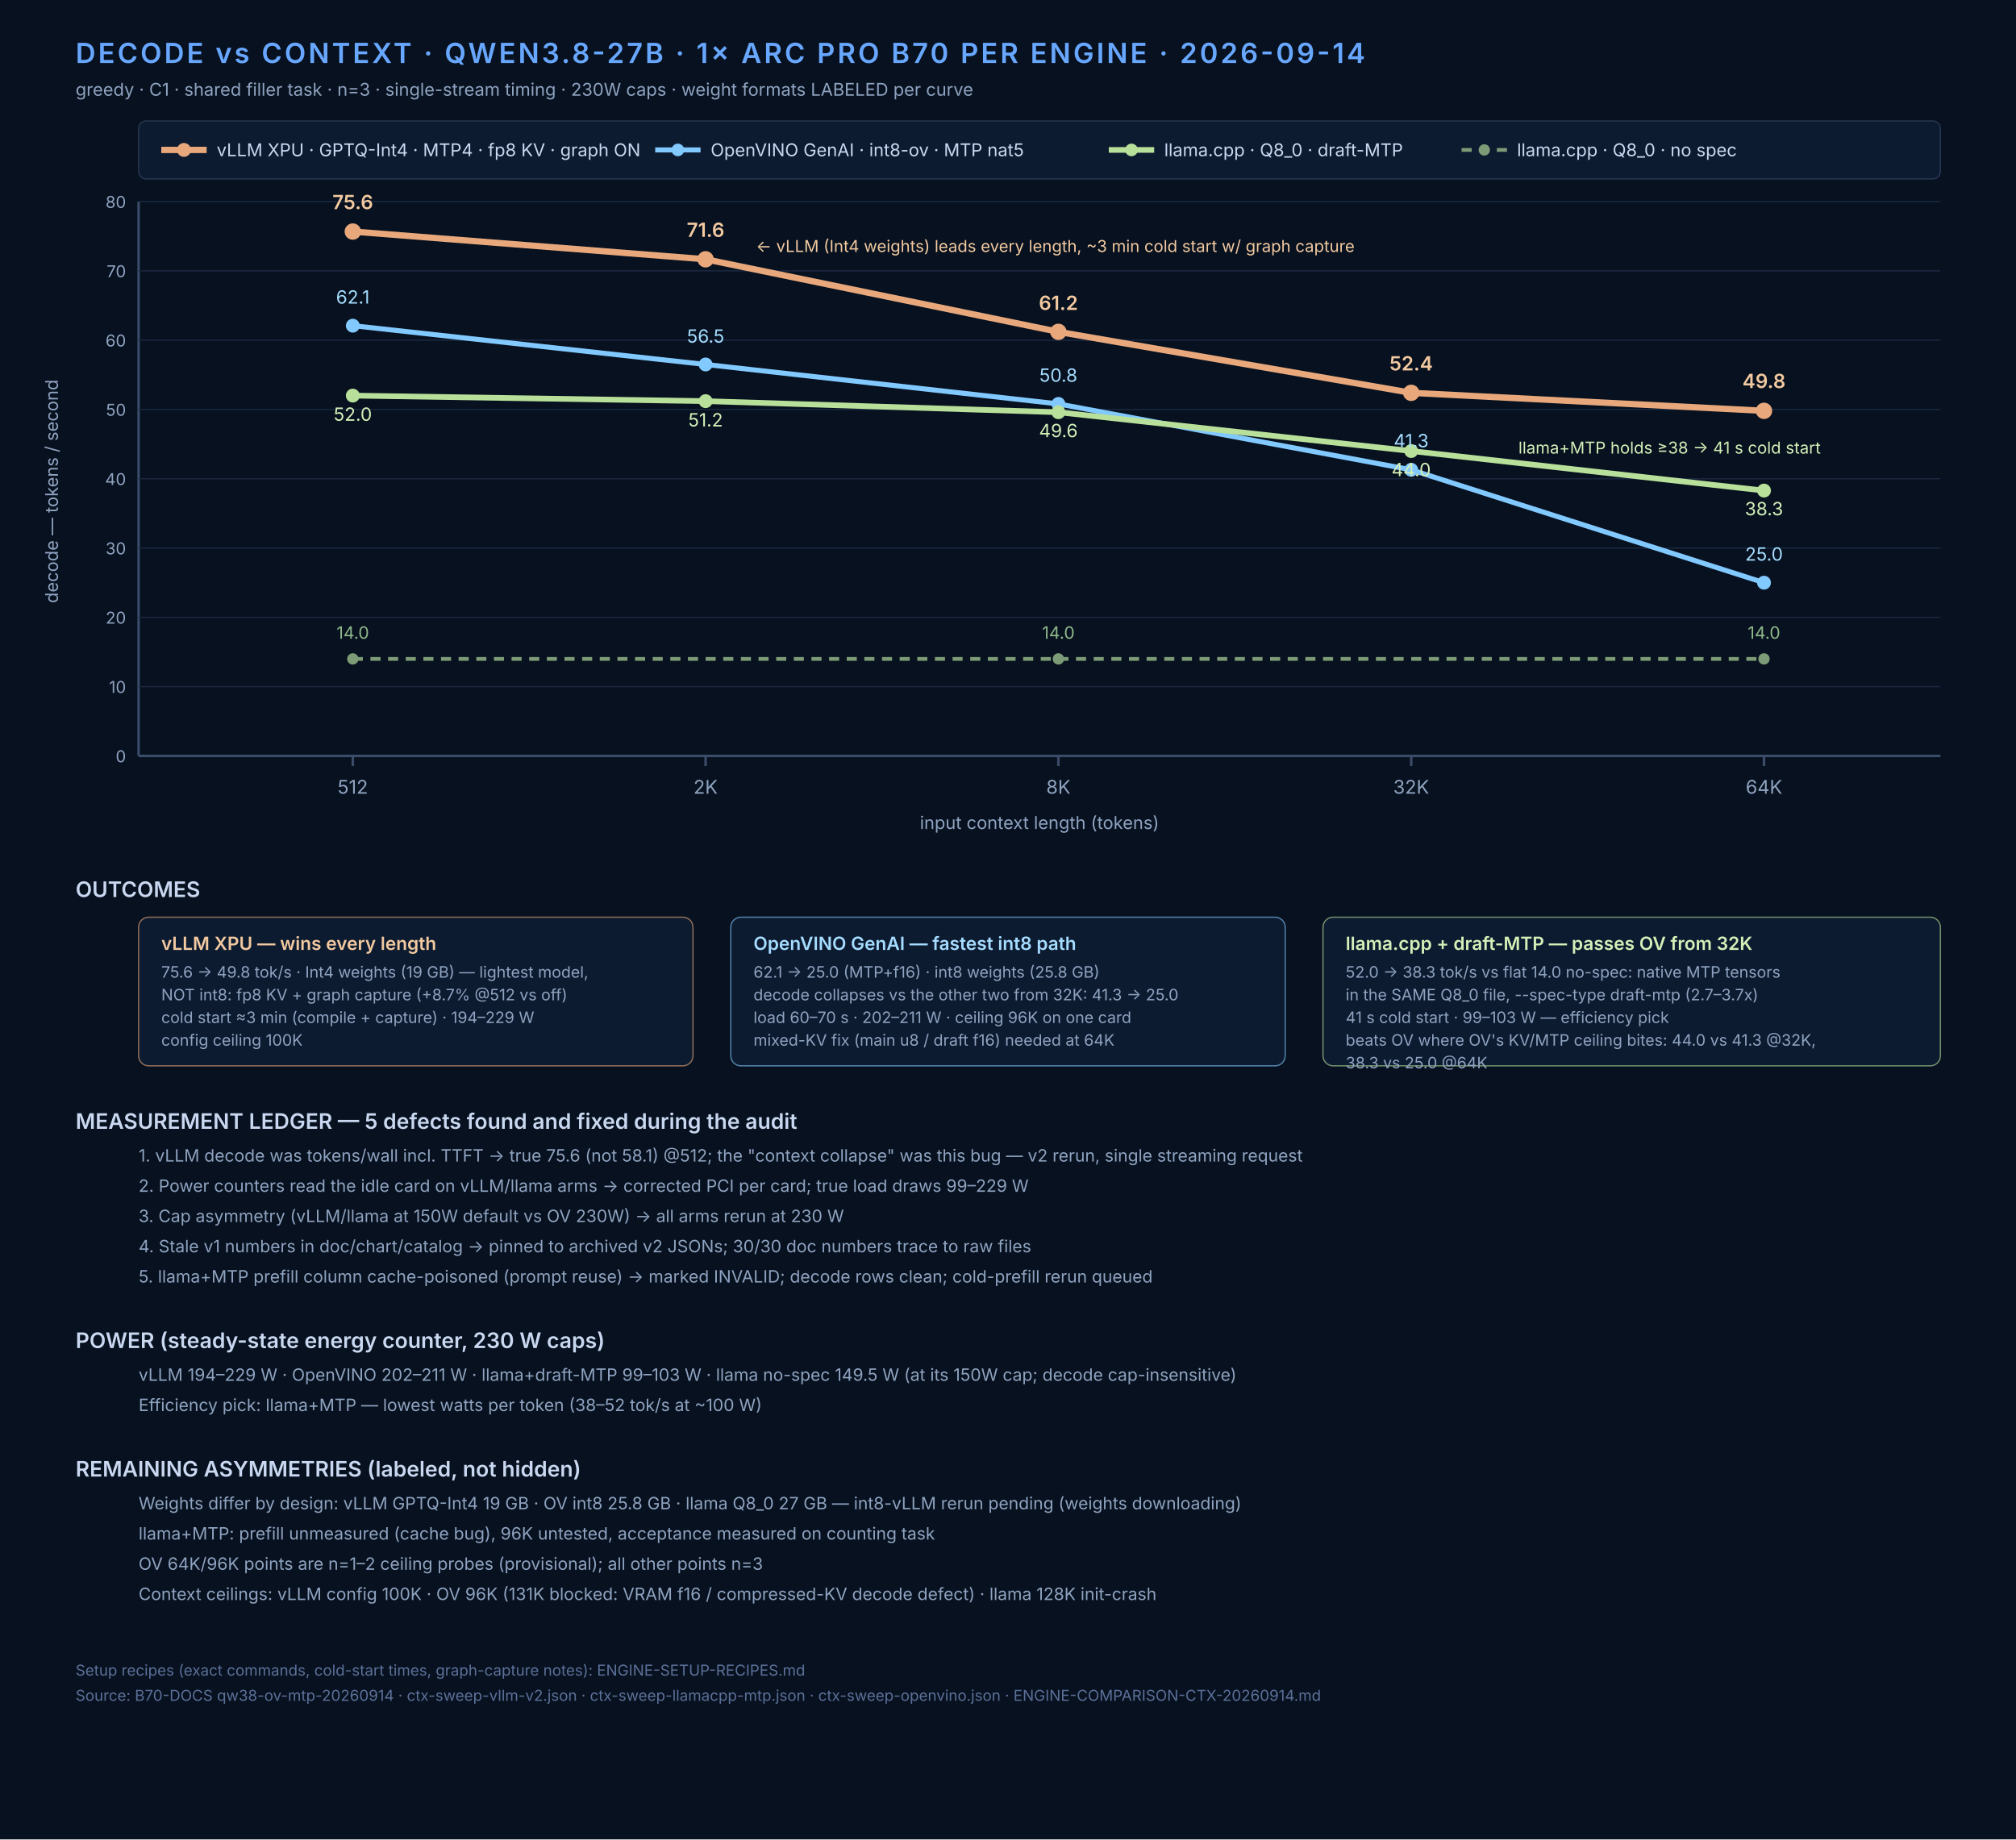
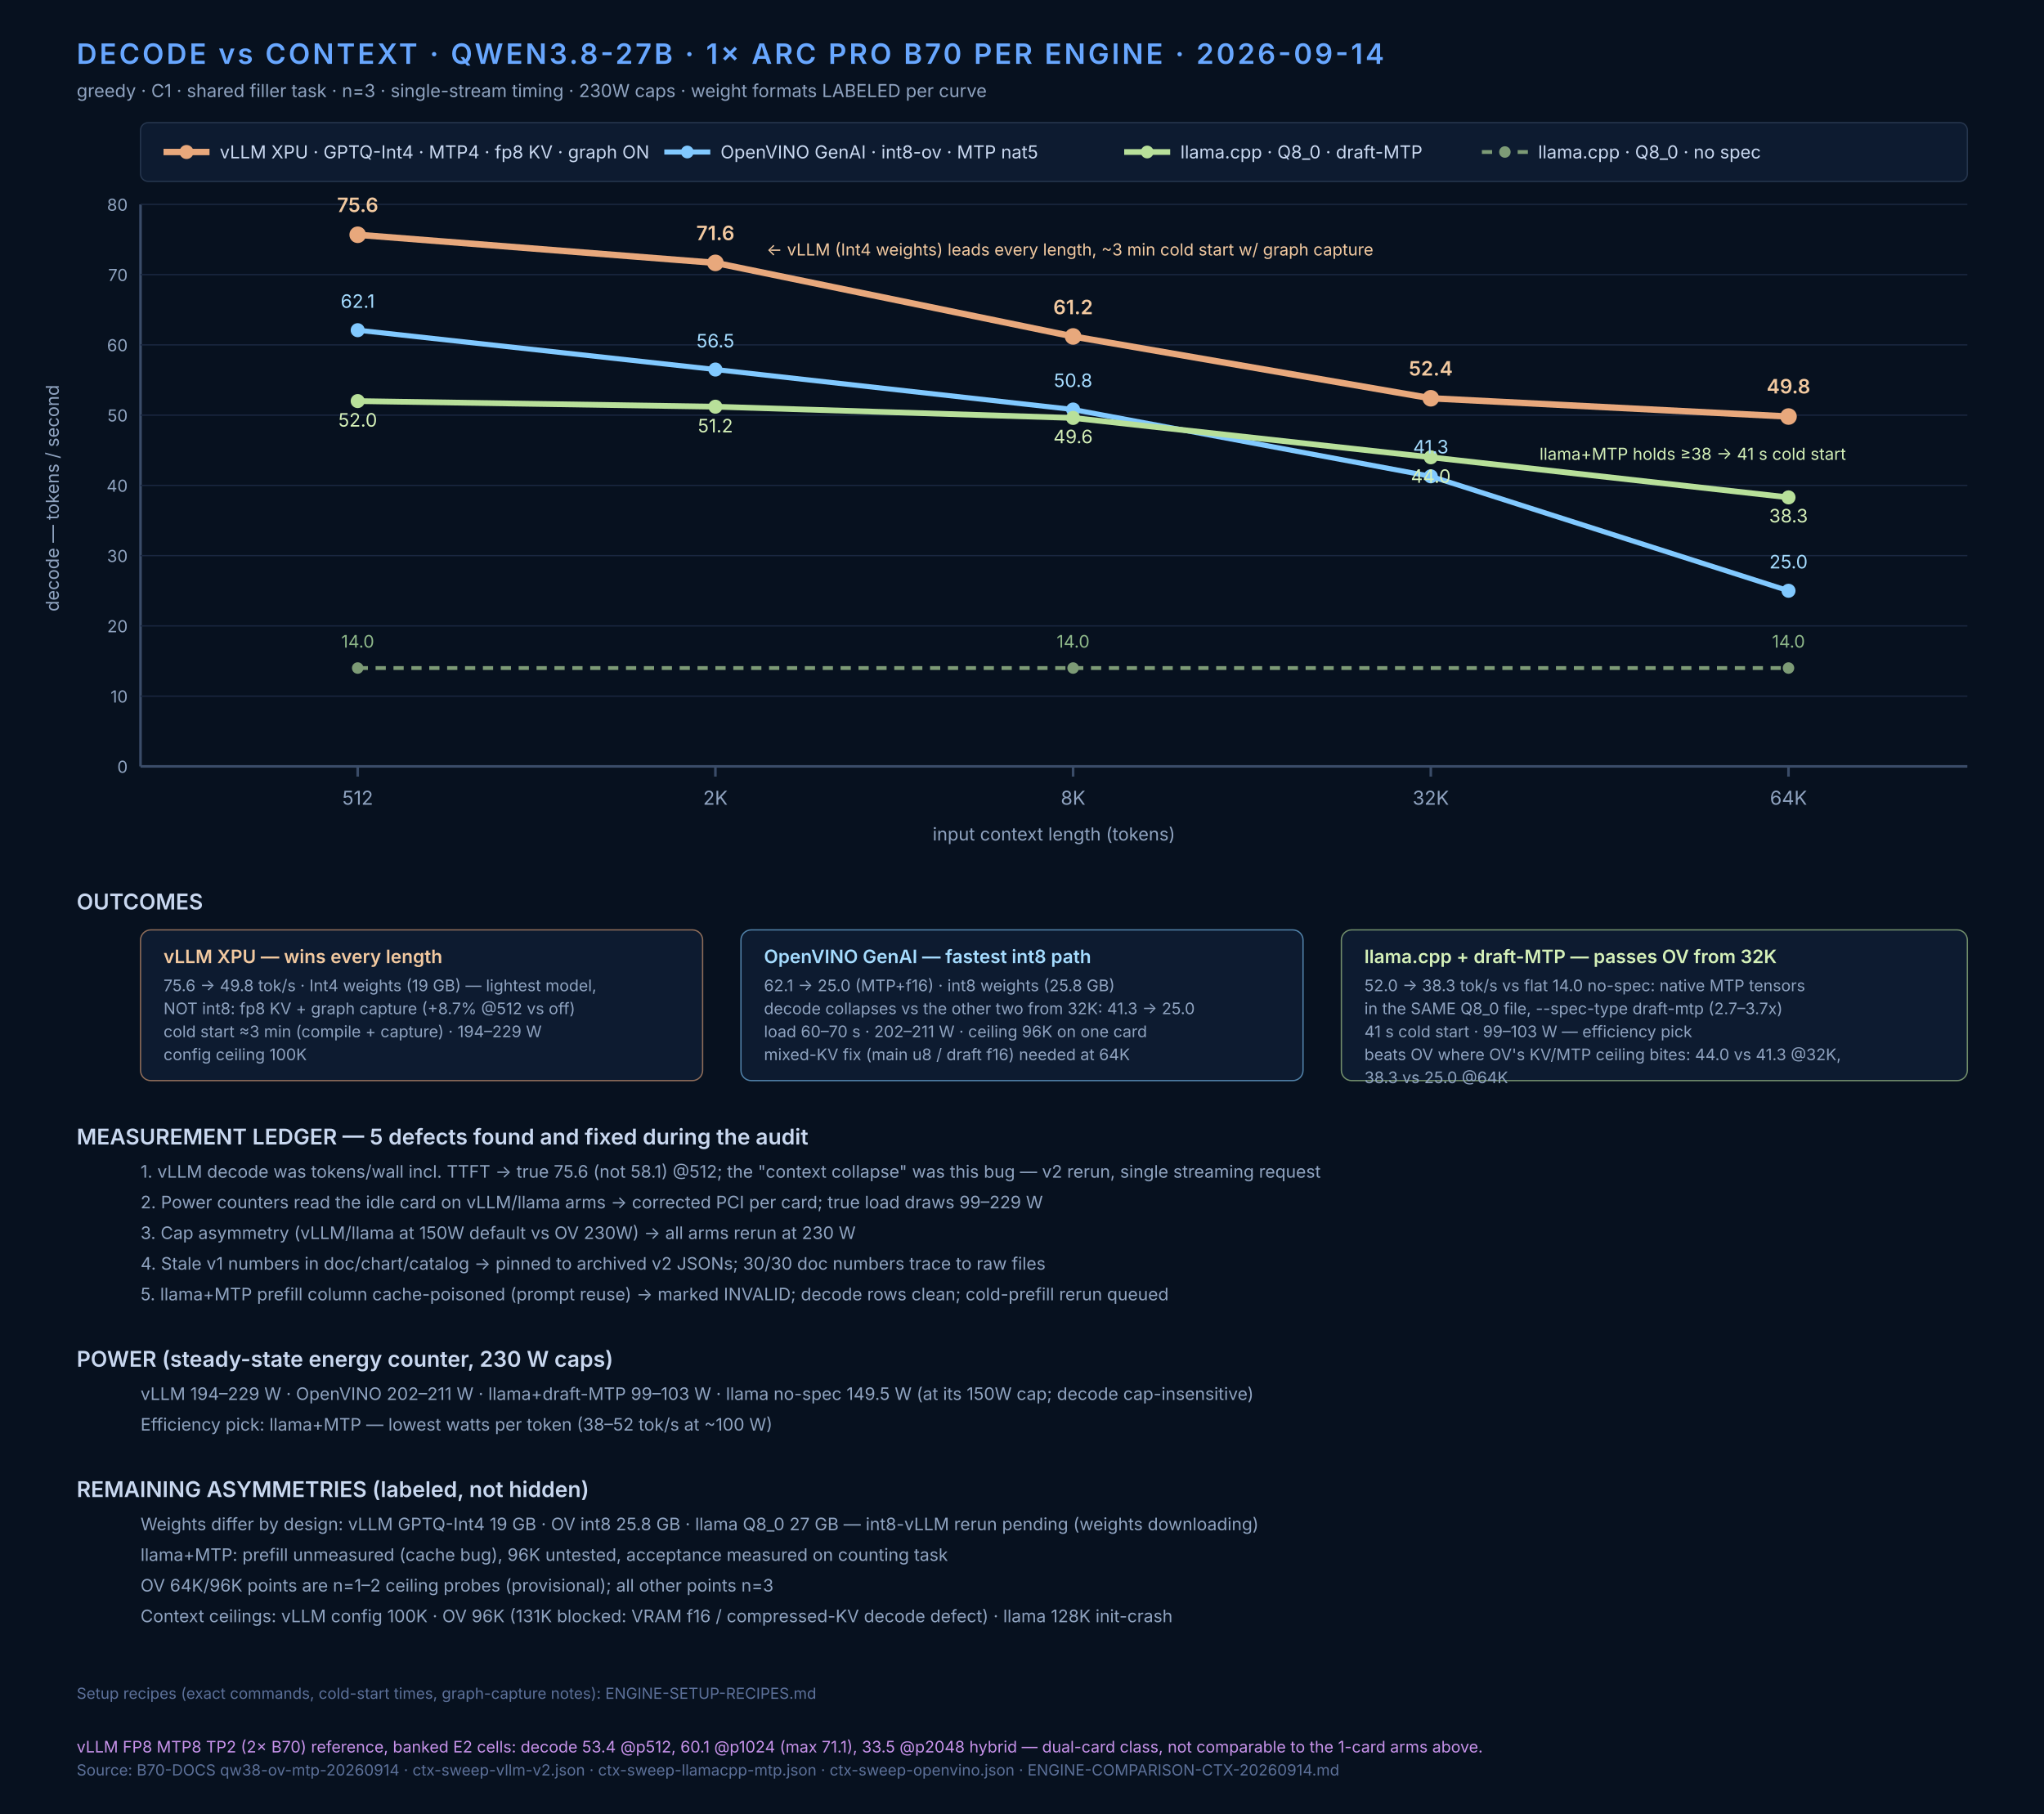
- <svg xmlns="http://www.w3.org/2000/svg" viewBox="0 0 1600 1460" width="1600" height="1460" role="img" aria-labelledby="t d">
+ <svg xmlns="http://www.w3.org/2000/svg" viewBox="0 0 1600 1420" width="1600" height="1420" role="img" aria-labelledby="t d">
  <rect width="1600" height="1460" fill="#07111f" />
  <text x="60" y="50" fill="#68a7ff" font-size="22" font-weight="600" font-family="Segoe UI, Inter, sans-serif" letter-spacing="2">DECODE vs CONTEXT · QWEN3.8-27B · 1× ARC PRO B70 PER ENGINE · 2026-09-14</text>
  <text x="60" y="76" fill="#8fa3c0" font-size="14" font-family="Segoe UI, Inter, sans-serif">greedy · C1 · shared filler task · n=3 · single-stream timing · 230W caps · weight formats LABELED per curve</text>
  <rect x="110" y="96" width="1430" height="46" rx="6" fill="#0d1b30" stroke="#26364e" />
  <g font-size="14" font-family="Segoe UI, Inter, sans-serif">
    <line x1="128" y1="119" x2="164" y2="119" stroke="#e8a87c" stroke-width="5" />
    <circle cx="146" cy="119" r="5.5" fill="#e8a87c" />
    <text x="172" y="124" fill="#c9d8f0">vLLM XPU · GPTQ-Int4 · MTP4 · fp8 KV · graph ON</text>
    <line x1="520" y1="119" x2="556" y2="119" stroke="#81c9ff" stroke-width="4" />
    <circle cx="538" cy="119" r="5" fill="#81c9ff" />
    <text x="564" y="124" fill="#c9d8f0">OpenVINO GenAI · int8-ov · MTP nat5</text>
    <line x1="880" y1="119" x2="916" y2="119" stroke="#b8e09a" stroke-width="4.5" />
    <circle cx="898" cy="119" r="5" fill="#b8e09a" />
    <text x="924" y="124" fill="#c9d8f0">llama.cpp · Q8_0 · draft-MTP</text>
    <line x1="1160" y1="119" x2="1196" y2="119" stroke="#7d9b76" stroke-width="3" stroke-dasharray="8,6" />
    <circle cx="1178" cy="119" r="4.5" fill="#7d9b76" />
    <text x="1204" y="124" fill="#c9d8f0">llama.cpp · Q8_0 · no spec</text>
  </g>
  <line x1="110" y1="600" x2="1540" y2="600" stroke="#3a4c68" stroke-width="2" />
  <line x1="110" y1="160" x2="110" y2="600" stroke="#3a4c68" stroke-width="2" />
  <g stroke="#1a2740" stroke-width="1">
    <line x1="110" y1="545" x2="1540" y2="545" />
    <line x1="110" y1="490" x2="1540" y2="490" />
    <line x1="110" y1="435" x2="1540" y2="435" />
    <line x1="110" y1="380" x2="1540" y2="380" />
    <line x1="110" y1="325" x2="1540" y2="325" />
    <line x1="110" y1="270" x2="1540" y2="270" />
    <line x1="110" y1="215" x2="1540" y2="215" />
    <line x1="110" y1="160" x2="1540" y2="160" />
  </g>
  <g fill="#8fa3c0" font-size="13" font-family="Segoe UI, Inter, sans-serif" text-anchor="end">
    <text x="100" y="605">0</text>
    <text x="100" y="550">10</text>
    <text x="100" y="495">20</text>
    <text x="100" y="440">30</text>
    <text x="100" y="385">40</text>
    <text x="100" y="330">50</text>
    <text x="100" y="275">60</text>
    <text x="100" y="220">70</text>
    <text x="100" y="165">80</text>
  </g>
  <text x="46" y="390" fill="#8fa3c0" font-size="14" font-family="Segoe UI, Inter, sans-serif" transform="rotate(-90 46 390)" text-anchor="middle">decode — tokens / second</text>
  <g stroke="#3a4c68" stroke-width="2">
    <line x1="280" y1="600" x2="280" y2="608" />
    <line x1="560" y1="600" x2="560" y2="608" />
    <line x1="840" y1="600" x2="840" y2="608" />
    <line x1="1120" y1="600" x2="1120" y2="608" />
    <line x1="1400" y1="600" x2="1400" y2="608" />
  </g>
  <g fill="#8fa3c0" font-size="15" font-family="Segoe UI, Inter, sans-serif" text-anchor="middle">
    <text x="280" y="630">512</text>
    <text x="560" y="630">2K</text>
    <text x="840" y="630">8K</text>
    <text x="1120" y="630">32K</text>
    <text x="1400" y="630">64K</text>
  </g>
  <text x="825" y="658" fill="#8fa3c0" font-size="14" font-family="Segoe UI, Inter, sans-serif" text-anchor="middle">input context length (tokens)</text>
  <polyline points="280,183.8 560,205.8 840,263.4 1120,311.8 1400,326.1" fill="none" stroke="#e8a87c" stroke-width="5" />
  <g fill="#e8a87c">
    <circle cx="280" cy="183.8" r="6.5" />
    <circle cx="560" cy="205.8" r="6.5" />
    <circle cx="840" cy="263.4" r="6.5" />
    <circle cx="1120" cy="311.8" r="6.5" />
    <circle cx="1400" cy="326.1" r="6.5" />
  </g>
  <polyline points="280,258.5 560,289.3 840,320.6 1120,372.9 1400,462.5" fill="none" stroke="#81c9ff" stroke-width="4" />
  <g fill="#81c9ff">
    <circle cx="280" cy="258.5" r="5.5" />
    <circle cx="560" cy="289.3" r="5.5" />
    <circle cx="840" cy="320.6" r="5.5" />
    <circle cx="1120" cy="372.9" r="5.5" />
    <circle cx="1400" cy="462.5" r="5.5" />
  </g>
  <polyline points="280,314 560,318.4 840,327.2 1120,358 1400,389.4" fill="none" stroke="#b8e09a" stroke-width="4.5" />
  <g fill="#b8e09a">
    <circle cx="280" cy="314" r="5.5" />
    <circle cx="560" cy="318.4" r="5.5" />
    <circle cx="840" cy="327.2" r="5.5" />
    <circle cx="1120" cy="358" r="5.5" />
    <circle cx="1400" cy="389.4" r="5.5" />
  </g>
  <polyline points="280,523 560,523 840,523 1120,523 1400,523" fill="none" stroke="#7d9b76" stroke-width="3" stroke-dasharray="8,6" />
  <g fill="#7d9b76">
    <circle cx="280" cy="523" r="4.5" />
    <circle cx="840" cy="523" r="4.5" />
    <circle cx="1400" cy="523" r="4.5" />
  </g>
  <g fill="#f2c9a0" font-size="15.5" font-weight="600" font-family="Segoe UI, Inter, sans-serif" text-anchor="middle">
    <text x="280" y="166">75.6</text>
    <text x="560" y="188">71.6</text>
    <text x="840" y="246">61.2</text>
    <text x="1120" y="294">52.4</text>
    <text x="1400" y="308">49.8</text>
  </g>
  <g fill="#a5dcff" font-size="14.5" font-family="Segoe UI, Inter, sans-serif" text-anchor="middle">
    <text x="280" y="241">62.1</text>
    <text x="560" y="272">56.5</text>
    <text x="840" y="303">50.8</text>
    <text x="1120" y="355">41.3</text>
    <text x="1400" y="445">25.0</text>
  </g>
  <g fill="#d4f0b8" font-size="14.5" font-family="Segoe UI, Inter, sans-serif" text-anchor="middle">
    <text x="280" y="334">52.0</text>
    <text x="560" y="338.5">51.2</text>
    <text x="840" y="347">49.6</text>
    <text x="1120" y="378">44.0</text>
    <text x="1400" y="409">38.3</text>
  </g>
  <g fill="#8fb98a" font-size="13.5" font-family="Segoe UI, Inter, sans-serif" text-anchor="middle">
    <text x="280" y="507">14.0</text>
    <text x="840" y="507">14.0</text>
    <text x="1400" y="507">14.0</text>
  </g>
  <text x="600" y="200" fill="#f2c9a0" font-size="13" font-family="Segoe UI, Inter, sans-serif">← vLLM (Int4 weights) leads every length, ~3 min cold start w/ graph capture</text>
  <text x="1445" y="360" fill="#d4f0b8" font-size="13" font-family="Segoe UI, Inter, sans-serif" text-anchor="end">llama+MTP holds ≥38 → 41 s cold start</text>
  <text x="60" y="712" fill="#c9d8f0" font-size="17" font-weight="600" font-family="Segoe UI, Inter, sans-serif">OUTCOMES</text>
  <g font-family="Segoe UI, Inter, sans-serif">
    <rect x="110" y="728" width="440" height="118" rx="8" fill="#0d1b30" stroke="#e8a87c" stroke-opacity="0.6" />
    <text x="128" y="754" fill="#f2c9a0" font-size="14.5" font-weight="600">vLLM XPU — wins every length</text>
    <text x="128" y="776" fill="#8fa3c0" font-size="12.5">75.6 → 49.8 tok/s · Int4 weights (19 GB) — lightest model,</text>
    <text x="128" y="794" fill="#8fa3c0" font-size="12.5">NOT int8: fp8 KV + graph capture (+8.7% @512 vs off)</text>
    <text x="128" y="812" fill="#8fa3c0" font-size="12.5">cold start ≈3 min (compile + capture) · 194–229 W</text>
    <text x="128" y="830" fill="#8fa3c0" font-size="12.5">config ceiling 100K</text>
    <rect x="580" y="728" width="440" height="118" rx="8" fill="#0d1b30" stroke="#81c9ff" stroke-opacity="0.6" />
    <text x="598" y="754" fill="#a5dcff" font-size="14.5" font-weight="600">OpenVINO GenAI — fastest int8 path</text>
    <text x="598" y="776" fill="#8fa3c0" font-size="12.5">62.1 → 25.0 (MTP+f16) · int8 weights (25.8 GB)</text>
    <text x="598" y="794" fill="#8fa3c0" font-size="12.5">decode collapses vs the other two from 32K: 41.3 → 25.0</text>
    <text x="598" y="812" fill="#8fa3c0" font-size="12.5">load 60–70 s · 202–211 W · ceiling 96K on one card</text>
    <text x="598" y="830" fill="#8fa3c0" font-size="12.5">mixed-KV fix (main u8 / draft f16) needed at 64K</text>
    <rect x="1050" y="728" width="490" height="118" rx="8" fill="#0d1b30" stroke="#b8e09a" stroke-opacity="0.6" />
    <text x="1068" y="754" fill="#d4f0b8" font-size="14.5" font-weight="600">llama.cpp + draft-MTP — passes OV from 32K</text>
    <text x="1068" y="776" fill="#8fa3c0" font-size="12.5">52.0 → 38.3 tok/s vs flat 14.0 no-spec: native MTP tensors</text>
    <text x="1068" y="794" fill="#8fa3c0" font-size="12.5">in the SAME Q8_0 file, --spec-type draft-mtp (2.7–3.7x)</text>
    <text x="1068" y="812" fill="#8fa3c0" font-size="12.5">41 s cold start · 99–103 W — efficiency pick</text>
    <text x="1068" y="830" fill="#8fa3c0" font-size="12.5">beats OV where OV's KV/MTP ceiling bites: 44.0 vs 41.3 @32K,</text>
    <text x="1068" y="848" fill="#8fa3c0" font-size="12.5">38.3 vs 25.0 @64K</text>
  </g>
  <text x="60" y="896" fill="#c9d8f0" font-size="17" font-weight="600" font-family="Segoe UI, Inter, sans-serif">MEASUREMENT LEDGER — 5 defects found and fixed during the audit</text>
  <g fill="#8fa3c0" font-size="13.5" font-family="Segoe UI, Inter, sans-serif">
    <text x="110" y="922">1. vLLM decode was tokens/wall incl. TTFT → true 75.6 (not 58.1) @512; the "context collapse" was this bug — v2 rerun, single streaming request</text>
    <text x="110" y="946">2. Power counters read the idle card on vLLM/llama arms → corrected PCI per card; true load draws 99–229 W</text>
    <text x="110" y="970">3. Cap asymmetry (vLLM/llama at 150W default vs OV 230W) → all arms rerun at 230 W</text>
    <text x="110" y="994">4. Stale v1 numbers in doc/chart/catalog → pinned to archived v2 JSONs; 30/30 doc numbers trace to raw files</text>
    <text x="110" y="1018">5. llama+MTP prefill column cache-poisoned (prompt reuse) → marked INVALID; decode rows clean; cold-prefill rerun queued</text>
  </g>
  <text x="60" y="1070" fill="#c9d8f0" font-size="17" font-weight="600" font-family="Segoe UI, Inter, sans-serif">POWER (steady-state energy counter, 230 W caps)</text>
  <g fill="#8fa3c0" font-size="13.5" font-family="Segoe UI, Inter, sans-serif">
    <text x="110" y="1096">vLLM 194–229 W · OpenVINO 202–211 W · llama+draft-MTP 99–103 W · llama no-spec 149.5 W (at its 150W cap; decode cap-insensitive)</text>
    <text x="110" y="1120">Efficiency pick: llama+MTP — lowest watts per token (38–52 tok/s at ~100 W)</text>
  </g>
  <text x="60" y="1172" fill="#c9d8f0" font-size="17" font-weight="600" font-family="Segoe UI, Inter, sans-serif">REMAINING ASYMMETRIES (labeled, not hidden)</text>
  <g fill="#8fa3c0" font-size="13.5" font-family="Segoe UI, Inter, sans-serif">
    <text x="110" y="1198">Weights differ by design: vLLM GPTQ-Int4 19 GB · OV int8 25.8 GB · llama Q8_0 27 GB — int8-vLLM rerun pending (weights downloading)</text>
    <text x="110" y="1222">llama+MTP: prefill unmeasured (cache bug), 96K untested, acceptance measured on counting task</text>
    <text x="110" y="1246">OV 64K/96K points are n=1–2 ceiling probes (provisional); all other points n=3</text>
    <text x="110" y="1270">Context ceilings: vLLM config 100K · OV 96K (131K blocked: VRAM f16 / compressed-KV decode defect) · llama 128K init-crash</text>
  </g>
  <text x="60" y="1330" fill="#5c7099" font-size="12" font-family="Segoe UI, Inter, sans-serif">Setup recipes (exact commands, cold-start times, graph-capture notes): ENGINE-SETUP-RECIPES.md</text>
-   <text x="60" y="1350" fill="#5c7099" font-size="12" font-family="Segoe UI, Inter, sans-serif">Source: B70-DOCS qw38-ov-mtp-20260914 · ctx-sweep-vllm-v2.json · ctx-sweep-llamacpp-mtp.json · ctx-sweep-openvino.json · ENGINE-COMPARISON-CTX-20260914.md</text>
+   <text x="60" y="1372" fill="#c792ea" font-size="12.5" font-family="Segoe UI, Inter, sans-serif">vLLM FP8 MTP8 TP2 (2× B70) reference, banked E2 cells: decode 53.4 @p512, 60.1 @p1024 (max 71.1), 33.5 @p2048 hybrid — dual-card class, not comparable to the 1-card arms above.</text>
+   <text x="60" y="1390" fill="#5c7099" font-size="12" font-family="Segoe UI, Inter, sans-serif">Source: B70-DOCS qw38-ov-mtp-20260914 · ctx-sweep-vllm-v2.json · ctx-sweep-llamacpp-mtp.json · ctx-sweep-openvino.json · ENGINE-COMPARISON-CTX-20260914.md</text>
</svg>
